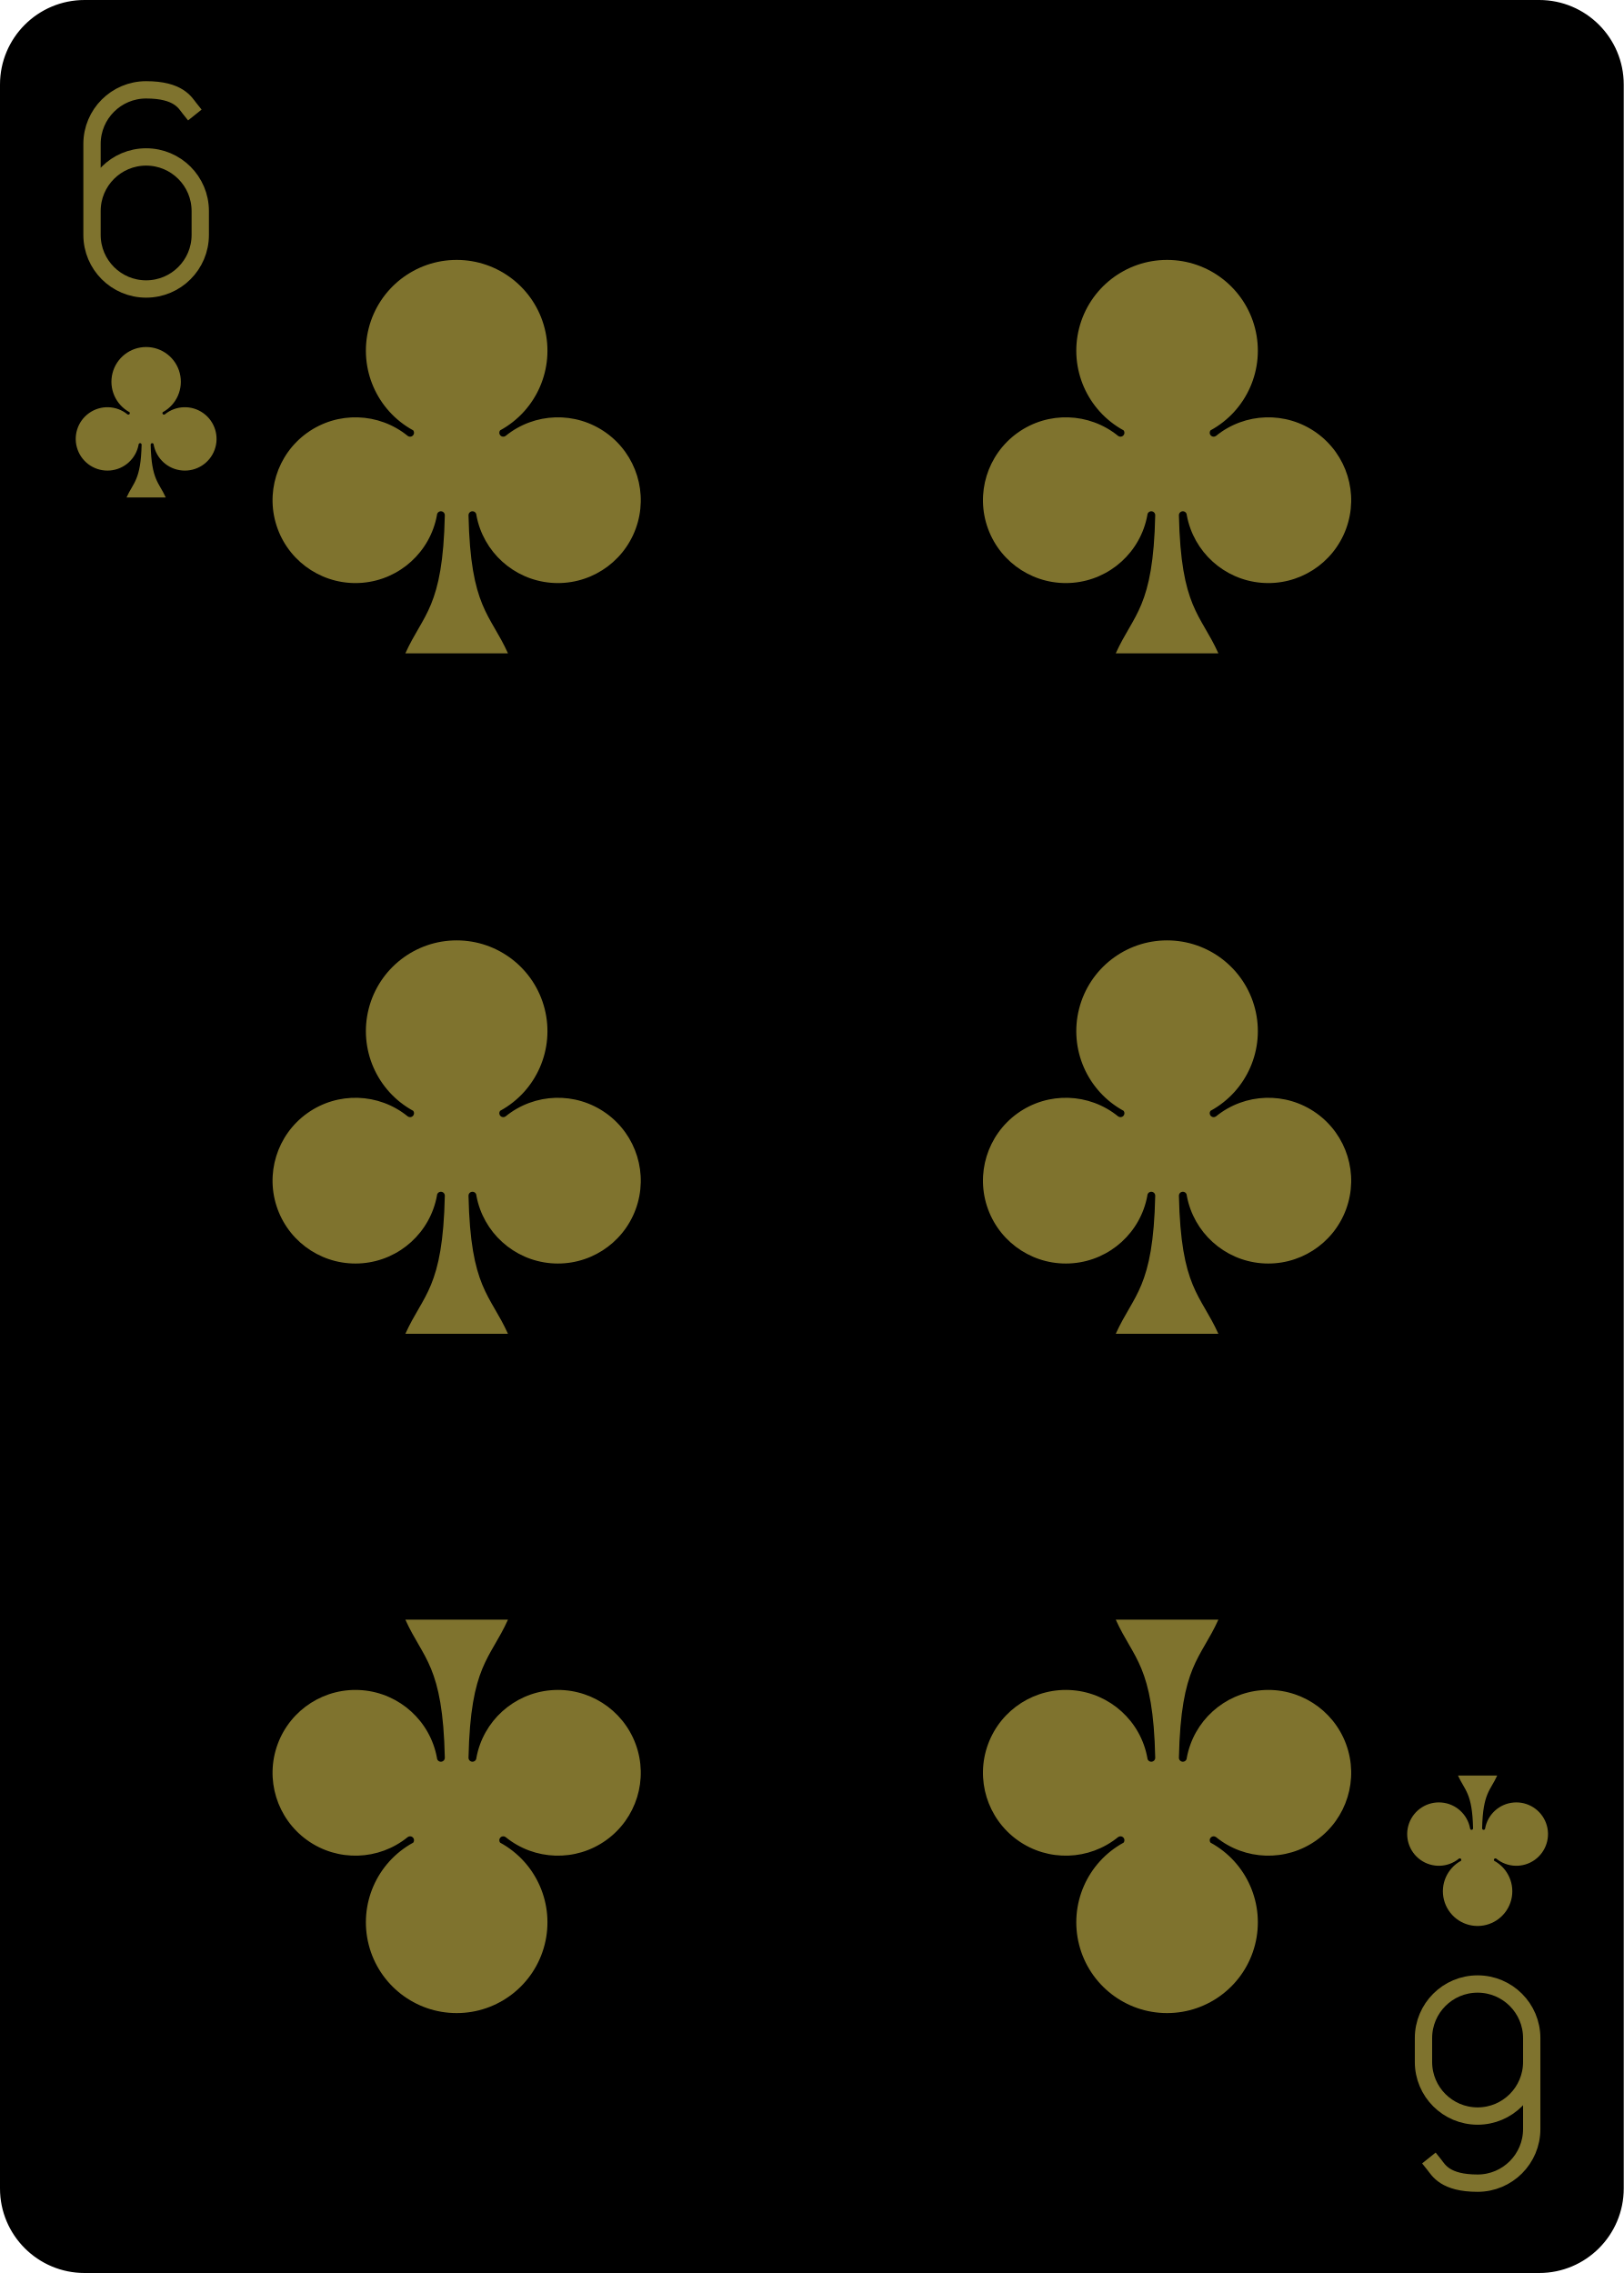
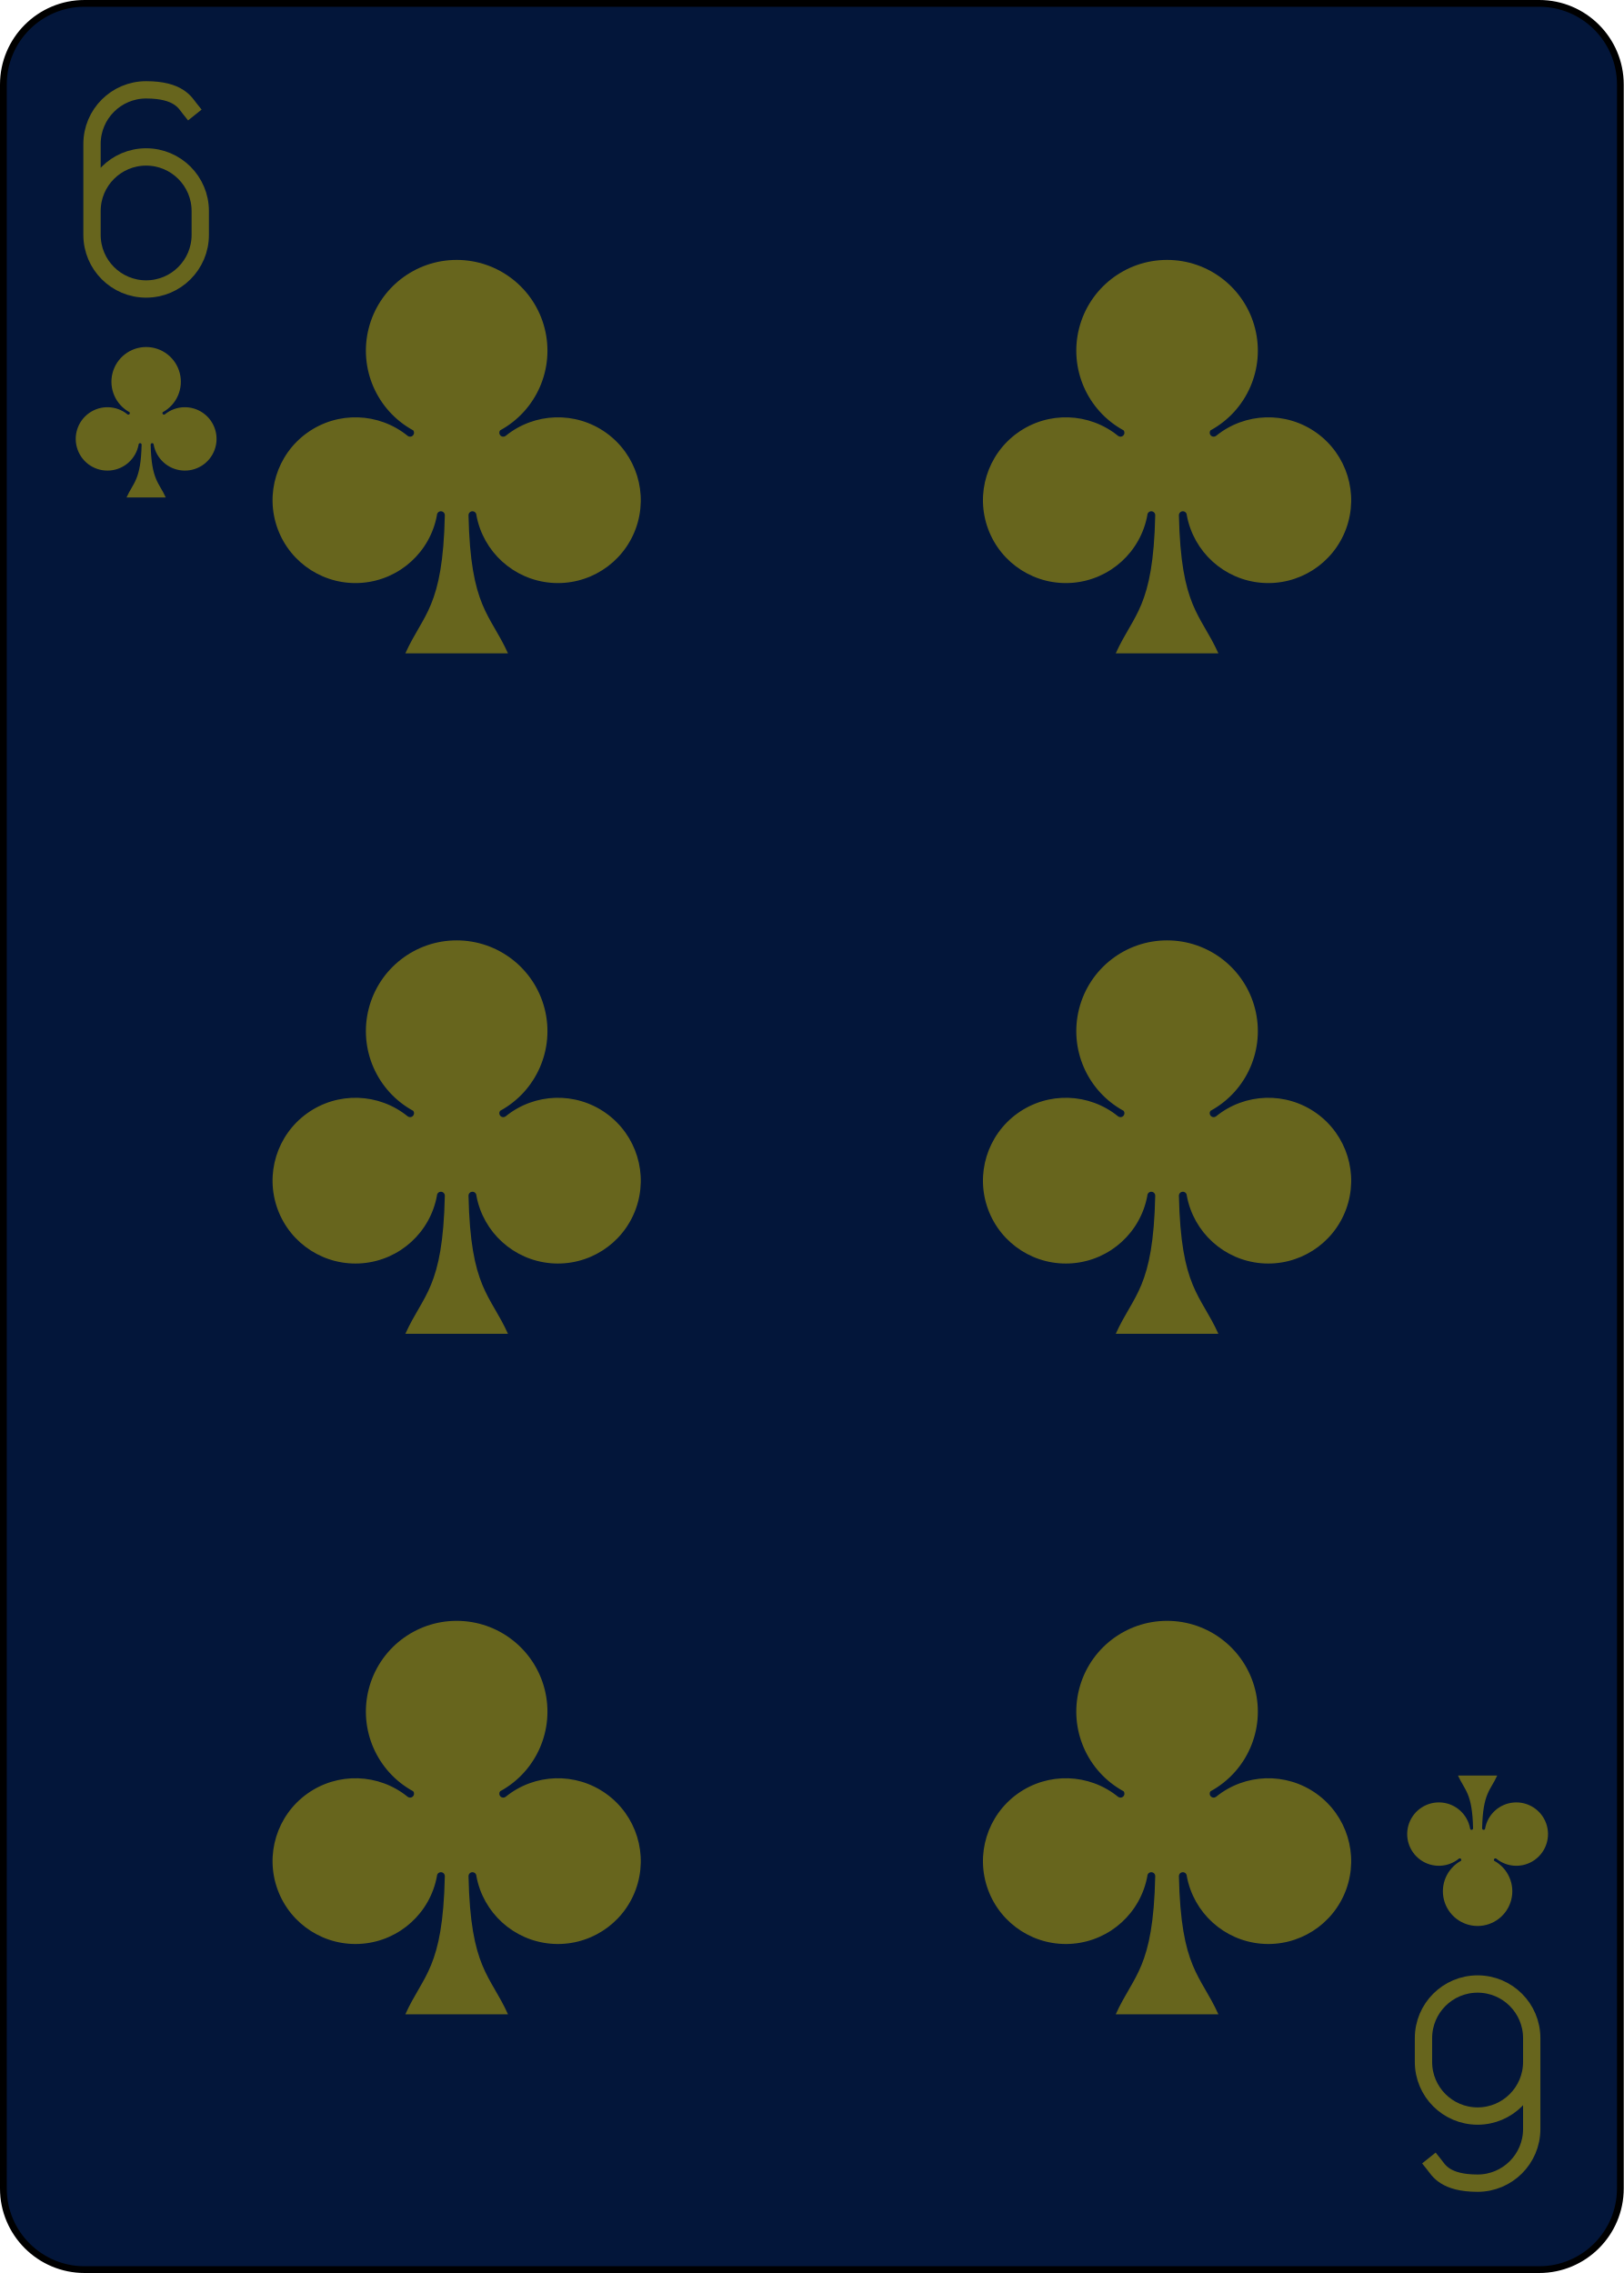
<svg xmlns="http://www.w3.org/2000/svg" xmlns:xlink="http://www.w3.org/1999/xlink" class="card" face="6C" height="3.5in" preserveAspectRatio="none" viewBox="-120 -168 240 336" width="2.5in">
  <symbol id="SC6" viewBox="-600 -600 1200 1200" preserveAspectRatio="xMinYMid">
-     <path d="M30 150C35 385 85 400 130 500L-130 500C-85 400 -35 385 -30 150A10 10 0 0 0 -50 150A210 210 0 1 1 -124 -51A10 10 0 0 0 -110 -65A230 230 0 1 1 110 -65A10 10 0 0 0 124 -51A210 210 0 1 1 50 150A10 10 0 0 0 30 150Z" fill="#7f732e" />
+     <path d="M30 150C35 385 85 400 130 500L-130 500C-85 400 -35 385 -30 150A10 10 0 0 0 -50 150A210 210 0 1 1 -124 -51A10 10 0 0 0 -110 -65A230 230 0 1 1 110 -65A10 10 0 0 0 124 -51A210 210 0 1 1 50 150A10 10 0 0 0 30 150Z" fill="#67651d" />
  </symbol>
  <symbol id="VC6" viewBox="-500 -500 1000 1000" preserveAspectRatio="xMinYMid">
-     <path d="M-250 100A250 250 0 0 1 250 100L250 210A250 250 0 0 1 -250 210L-250 -210A250 250 0 0 1 0 -460C150 -460 180 -400 200 -375" stroke="#7f732e" stroke-width="80" stroke-linecap="square" stroke-miterlimit="1.5" fill="none" />
+     <path d="M-250 100A250 250 0 0 1 250 100L250 210A250 250 0 0 1 -250 210L-250 -210A250 250 0 0 1 0 -460C150 -460 180 -400 200 -375" stroke="#67651d" stroke-width="80" stroke-linecap="square" stroke-miterlimit="1.5" fill="none" />
  </symbol>
-   <rect width="239" height="335" x="-119.5" y="-167.5" rx="12" ry="12" fill="#000000" stroke="black" />
+   <rect width="239" height="335" x="-119.5" y="-167.5" rx="12" ry="12" fill="#03163a" stroke="black" />
  <use xlink:href="#VC6" height="32" x="-114.4" y="-156" />
  <use xlink:href="#SC6" height="26.769" x="-111.784" y="-119" />
  <use xlink:href="#SC6" height="70" x="-87.501" y="-135.588" />
  <use xlink:href="#SC6" height="70" x="17.501" y="-135.588" />
  <use xlink:href="#SC6" height="70" x="-87.501" y="-35" />
  <use xlink:href="#SC6" height="70" x="17.501" y="-35" />
+   <use xlink:href="#SC6" height="70" x="-87.501" y="65.588" />
+   <use xlink:href="#SC6" height="70" x="17.501" y="65.588" />
  <g transform="rotate(180)">
    <use xlink:href="#VC6" height="32" x="-114.4" y="-156" />
    <use xlink:href="#SC6" height="26.769" x="-111.784" y="-119" />
-     <use xlink:href="#SC6" height="70" x="-87.501" y="-135.588" />
-     <use xlink:href="#SC6" height="70" x="17.501" y="-135.588" />
  </g>
</svg>
